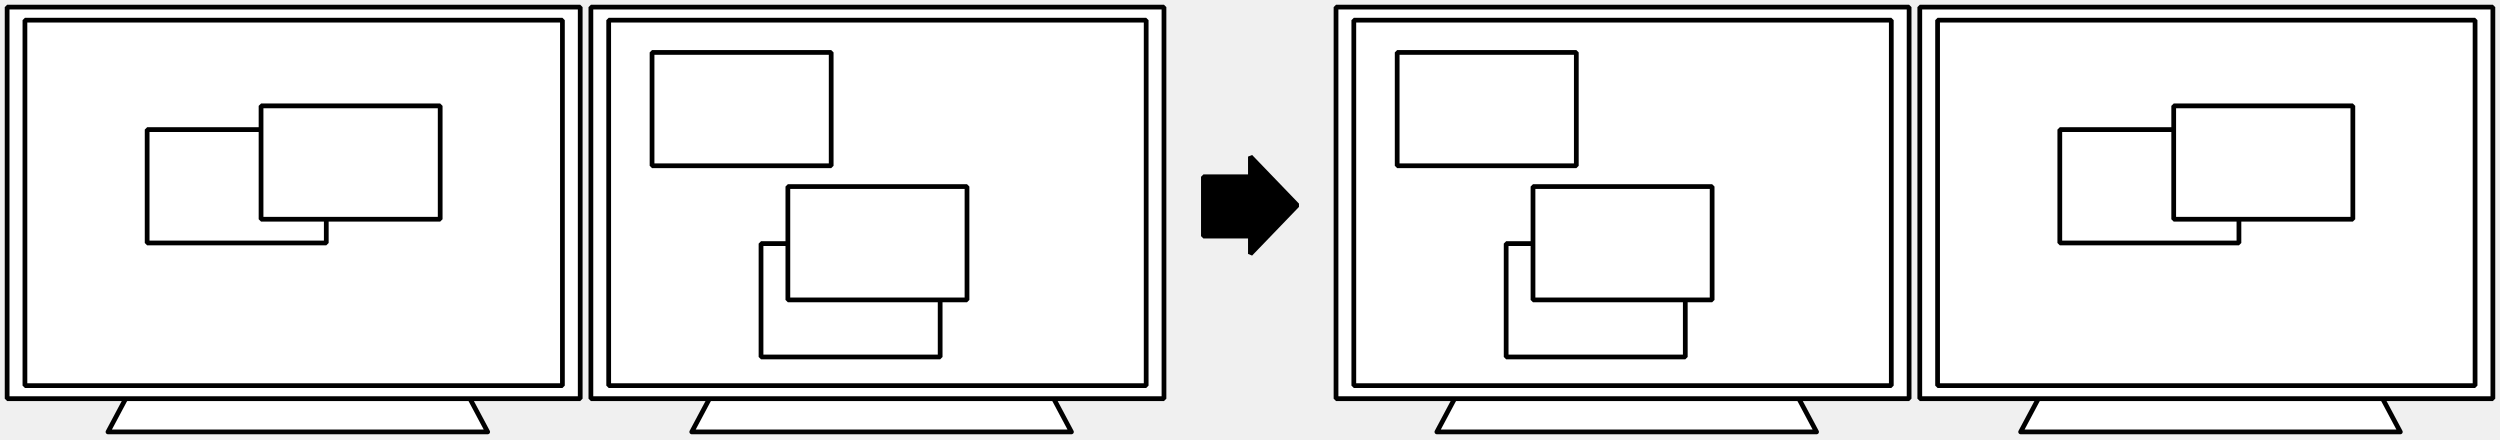
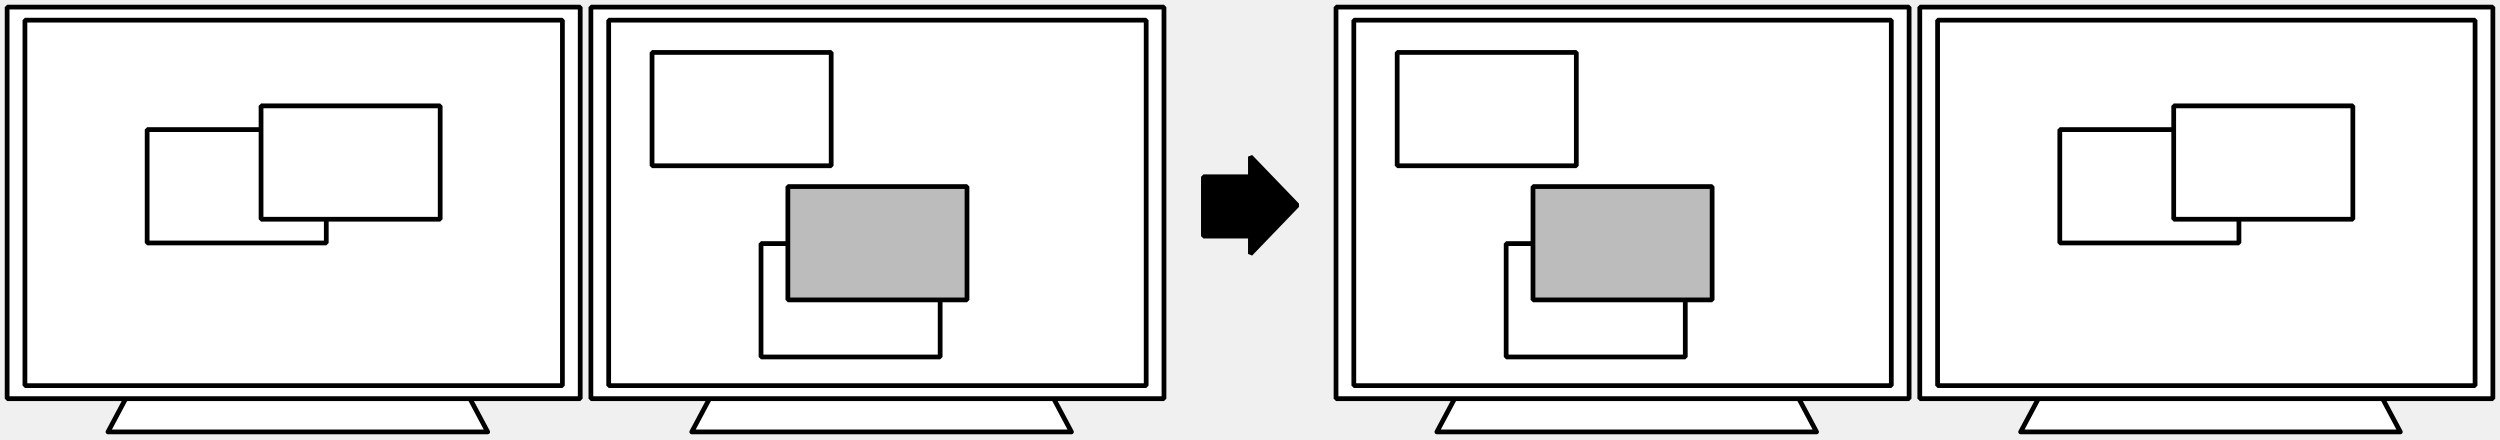
<svg xmlns="http://www.w3.org/2000/svg" width="1053.5" height="184.999" viewBox="0 0 278.739 48.948" version="1.1" id="svg8">
  <defs id="defs2" />
  <g id="layer1" transform="translate(64.08719,-1.362231)">
    <path style="opacity:1;fill:#000000;fill-opacity:1;fill-rule:nonzero;stroke:#000000;stroke-width:0.529;stroke-linejoin:bevel;stroke-miterlimit:4;stroke-dasharray:none;stroke-dashoffset:0;stroke-opacity:1" d="m 75.327,18.823 0,2.251 -5.241,0 0,6.615 5.241,0 0,1.986 5.226,-5.426 z" id="rect4502" />
    <path style="color:#000000;display:inline;overflow:visible;visibility:visible;opacity:1;fill:#ffffff;fill-opacity:1;fill-rule:nonzero;stroke:#000000;stroke-width:0.529;stroke-linecap:round;stroke-linejoin:round;stroke-miterlimit:4;stroke-dasharray:none;stroke-dashoffset:0;stroke-opacity:1;marker:none;enable-background:accumulate" d="m 15.156,45.548 38.1,0 2.117,3.969 -42.333,0 z" id="rect4170" />
    <rect style="opacity:1;fill:#ffffff;fill-opacity:1;fill-rule:nonzero;stroke:#000000;stroke-width:0.529;stroke-linejoin:bevel;stroke-miterlimit:4;stroke-dasharray:none;stroke-dashoffset:0;stroke-opacity:1" id="rect4485" width="63.897" height="43.656" x="1.794" y="2.156" />
    <path id="path4175" d="m -49.932,45.548 38.1,0 2.117,3.969 -42.333,0 z" style="color:#000000;display:inline;overflow:visible;visibility:visible;opacity:1;fill:#ffffff;fill-opacity:1;fill-rule:nonzero;stroke:#000000;stroke-width:0.529;stroke-linecap:round;stroke-linejoin:round;stroke-miterlimit:4;stroke-dasharray:none;stroke-dashoffset:0;stroke-opacity:1;marker:none;enable-background:accumulate" />
    <rect y="2.156" x="-63.293" height="43.656" width="63.897" id="rect4177" style="opacity:1;fill:#ffffff;fill-opacity:1;fill-rule:nonzero;stroke:#000000;stroke-width:0.529;stroke-linejoin:bevel;stroke-miterlimit:4;stroke-dasharray:none;stroke-dashoffset:0;stroke-opacity:1" />
    <g id="g4173">
      <rect y="3.611" x="-61.309" height="40.746" width="59.928" id="rect4179" style="opacity:1;fill:#ffffff;fill-opacity:1;fill-rule:nonzero;stroke:#000000;stroke-width:0.529;stroke-linejoin:bevel;stroke-miterlimit:4;stroke-dasharray:none;stroke-dashoffset:0;stroke-opacity:1" />
      <rect y="15.812" x="-47.682" height="12.641" width="19.973" id="rect4181" style="opacity:1;fill:#ffffff;fill-opacity:1;fill-rule:nonzero;stroke:#000000;stroke-width:0.529;stroke-linejoin:bevel;stroke-miterlimit:4;stroke-dasharray:none;stroke-dashoffset:0;stroke-opacity:1" />
      <rect y="13.166" x="-34.982" height="12.641" width="19.973" id="rect4184" style="opacity:1;fill:#ffffff;fill-opacity:1;fill-rule:nonzero;stroke:#000000;stroke-width:0.529;stroke-linejoin:bevel;stroke-miterlimit:4;stroke-dasharray:none;stroke-dashoffset:0;stroke-opacity:1" />
    </g>
    <g id="g4156">
      <rect style="opacity:1;fill:#ffffff;fill-opacity:1;fill-rule:nonzero;stroke:#000000;stroke-width:0.529;stroke-linejoin:bevel;stroke-miterlimit:4;stroke-dasharray:none;stroke-dashoffset:0;stroke-opacity:1" id="rect4172" width="59.928" height="40.746" x="3.778" y="3.611" />
      <rect style="opacity:1;fill:#ffffff;fill-opacity:1;fill-rule:nonzero;stroke:#000000;stroke-width:0.529;stroke-linejoin:bevel;stroke-miterlimit:4;stroke-dasharray:none;stroke-dashoffset:0;stroke-opacity:1" id="rect4163" width="19.973" height="12.641" x="8.613" y="7.206" />
      <rect y="28.523" x="20.763" height="12.641" width="19.973" id="rect4167" style="opacity:1;fill:#ffffff;fill-opacity:1;fill-rule:nonzero;stroke:#000000;stroke-width:0.529;stroke-linejoin:bevel;stroke-miterlimit:4;stroke-dasharray:none;stroke-dashoffset:0;stroke-opacity:1" />
-       <rect style="opacity:1;fill:#ffffff;fill-opacity:1;fill-rule:nonzero;stroke:#000000;stroke-width:0.529;stroke-linejoin:bevel;stroke-miterlimit:4;stroke-dasharray:none;stroke-dashoffset:0;stroke-opacity:1" id="rect4186" width="19.973" height="12.641" x="23.756" y="22.162" />
+       <rect style="opacity:1;fill:#bcbcbc;fill-opacity:1;fill-rule:nonzero;stroke:#000000;stroke-width:0.529;stroke-linejoin:bevel;stroke-miterlimit:4;stroke-dasharray:none;stroke-dashoffset:0;stroke-opacity:1" id="rect4186" width="19.973" height="12.641" x="23.756" y="22.162" />
    </g>
    <path id="path4222" d="m 163.322,45.548 38.1,0 2.117,3.969 -42.333,0 z" style="color:#000000;display:inline;overflow:visible;visibility:visible;opacity:1;fill:#ffffff;fill-opacity:1;fill-rule:nonzero;stroke:#000000;stroke-width:0.529;stroke-linecap:round;stroke-linejoin:round;stroke-miterlimit:4;stroke-dasharray:none;stroke-dashoffset:0;stroke-opacity:1;marker:none;enable-background:accumulate" />
    <rect y="2.156" x="149.961" height="43.656" width="63.897" id="rect4224" style="opacity:1;fill:#ffffff;fill-opacity:1;fill-rule:nonzero;stroke:#000000;stroke-width:0.529;stroke-linejoin:bevel;stroke-miterlimit:4;stroke-dasharray:none;stroke-dashoffset:0;stroke-opacity:1" />
    <path style="color:#000000;display:inline;overflow:visible;visibility:visible;opacity:1;fill:#ffffff;fill-opacity:1;fill-rule:nonzero;stroke:#000000;stroke-width:0.529;stroke-linecap:round;stroke-linejoin:round;stroke-miterlimit:4;stroke-dasharray:none;stroke-dashoffset:0;stroke-opacity:1;marker:none;enable-background:accumulate" d="m 98.235,45.548 38.1,0 2.117,3.969 -42.333,0 z" id="path4232" />
    <rect style="opacity:1;fill:#ffffff;fill-opacity:1;fill-rule:nonzero;stroke:#000000;stroke-width:0.529;stroke-linejoin:bevel;stroke-miterlimit:4;stroke-dasharray:none;stroke-dashoffset:0;stroke-opacity:1" id="rect4234" width="63.897" height="43.656" x="84.873" y="2.156" />
    <g id="g4162" transform="translate(83.07919,0)">
      <rect y="3.611" x="3.778" height="40.746" width="59.928" id="rect4164" style="opacity:1;fill:#ffffff;fill-opacity:1;fill-rule:nonzero;stroke:#000000;stroke-width:0.529;stroke-linejoin:bevel;stroke-miterlimit:4;stroke-dasharray:none;stroke-dashoffset:0;stroke-opacity:1" />
      <rect y="7.206" x="8.613" height="12.641" width="19.973" id="rect4166" style="opacity:1;fill:#ffffff;fill-opacity:1;fill-rule:nonzero;stroke:#000000;stroke-width:0.529;stroke-linejoin:bevel;stroke-miterlimit:4;stroke-dasharray:none;stroke-dashoffset:0;stroke-opacity:1" />
      <rect style="opacity:1;fill:#ffffff;fill-opacity:1;fill-rule:nonzero;stroke:#000000;stroke-width:0.529;stroke-linejoin:bevel;stroke-miterlimit:4;stroke-dasharray:none;stroke-dashoffset:0;stroke-opacity:1" id="rect4168" width="19.973" height="12.641" x="20.763" y="28.523" />
-       <rect y="22.162" x="23.756" height="12.641" width="19.973" id="rect4171" style="opacity:1;fill:#ffffff;fill-opacity:1;fill-rule:nonzero;stroke:#000000;stroke-width:0.529;stroke-linejoin:bevel;stroke-miterlimit:4;stroke-dasharray:none;stroke-dashoffset:0;stroke-opacity:1" />
+       <rect y="22.162" x="23.756" height="12.641" width="19.973" id="rect4171" style="opacity:1;fill:#bcbcbc;fill-opacity:1;fill-rule:nonzero;stroke:#000000;stroke-width:0.529;stroke-linejoin:bevel;stroke-miterlimit:4;stroke-dasharray:none;stroke-dashoffset:0;stroke-opacity:1" />
    </g>
    <g id="g4178" transform="translate(213.2542,0)">
      <rect style="opacity:1;fill:#ffffff;fill-opacity:1;fill-rule:nonzero;stroke:#000000;stroke-width:0.529;stroke-linejoin:bevel;stroke-miterlimit:4;stroke-dasharray:none;stroke-dashoffset:0;stroke-opacity:1" id="rect4180" width="59.928" height="40.746" x="-61.309" y="3.611" />
      <rect style="opacity:1;fill:#ffffff;fill-opacity:1;fill-rule:nonzero;stroke:#000000;stroke-width:0.529;stroke-linejoin:bevel;stroke-miterlimit:4;stroke-dasharray:none;stroke-dashoffset:0;stroke-opacity:1" id="rect4182" width="19.973" height="12.641" x="-47.682" y="15.812" />
      <rect style="opacity:1;fill:#ffffff;fill-opacity:1;fill-rule:nonzero;stroke:#000000;stroke-width:0.529;stroke-linejoin:bevel;stroke-miterlimit:4;stroke-dasharray:none;stroke-dashoffset:0;stroke-opacity:1" id="rect4185" width="19.973" height="12.641" x="-34.982" y="13.166" />
    </g>
  </g>
</svg>
